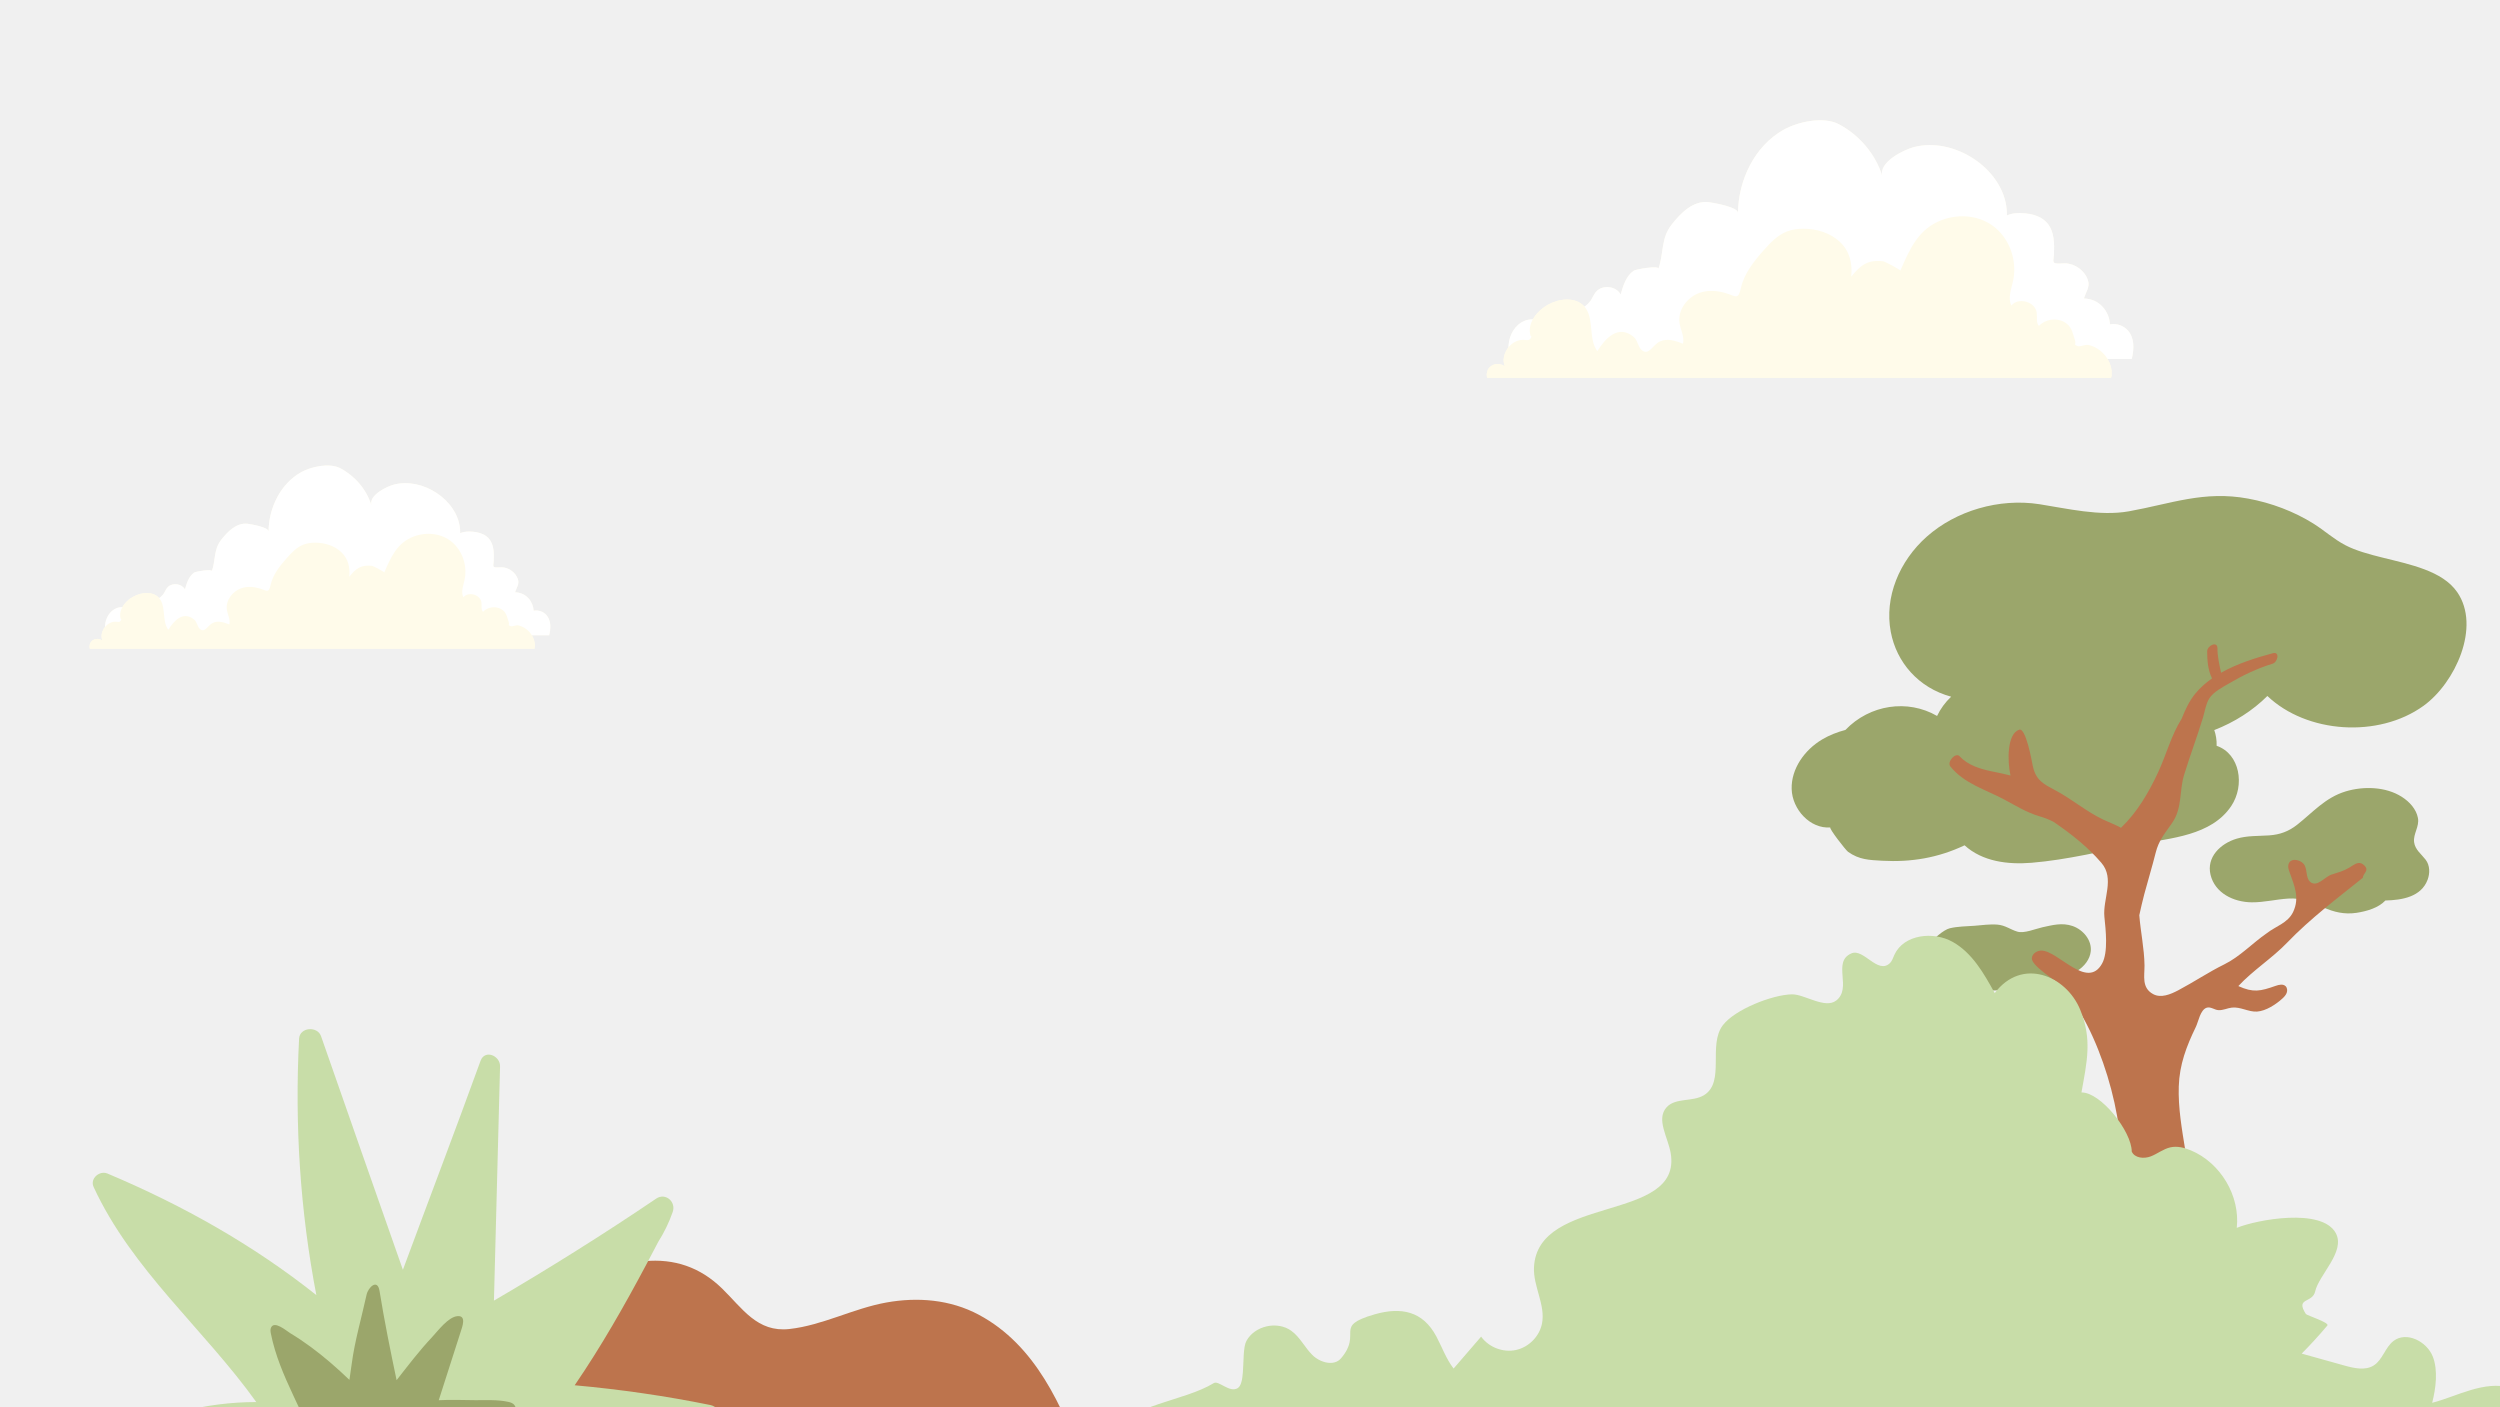
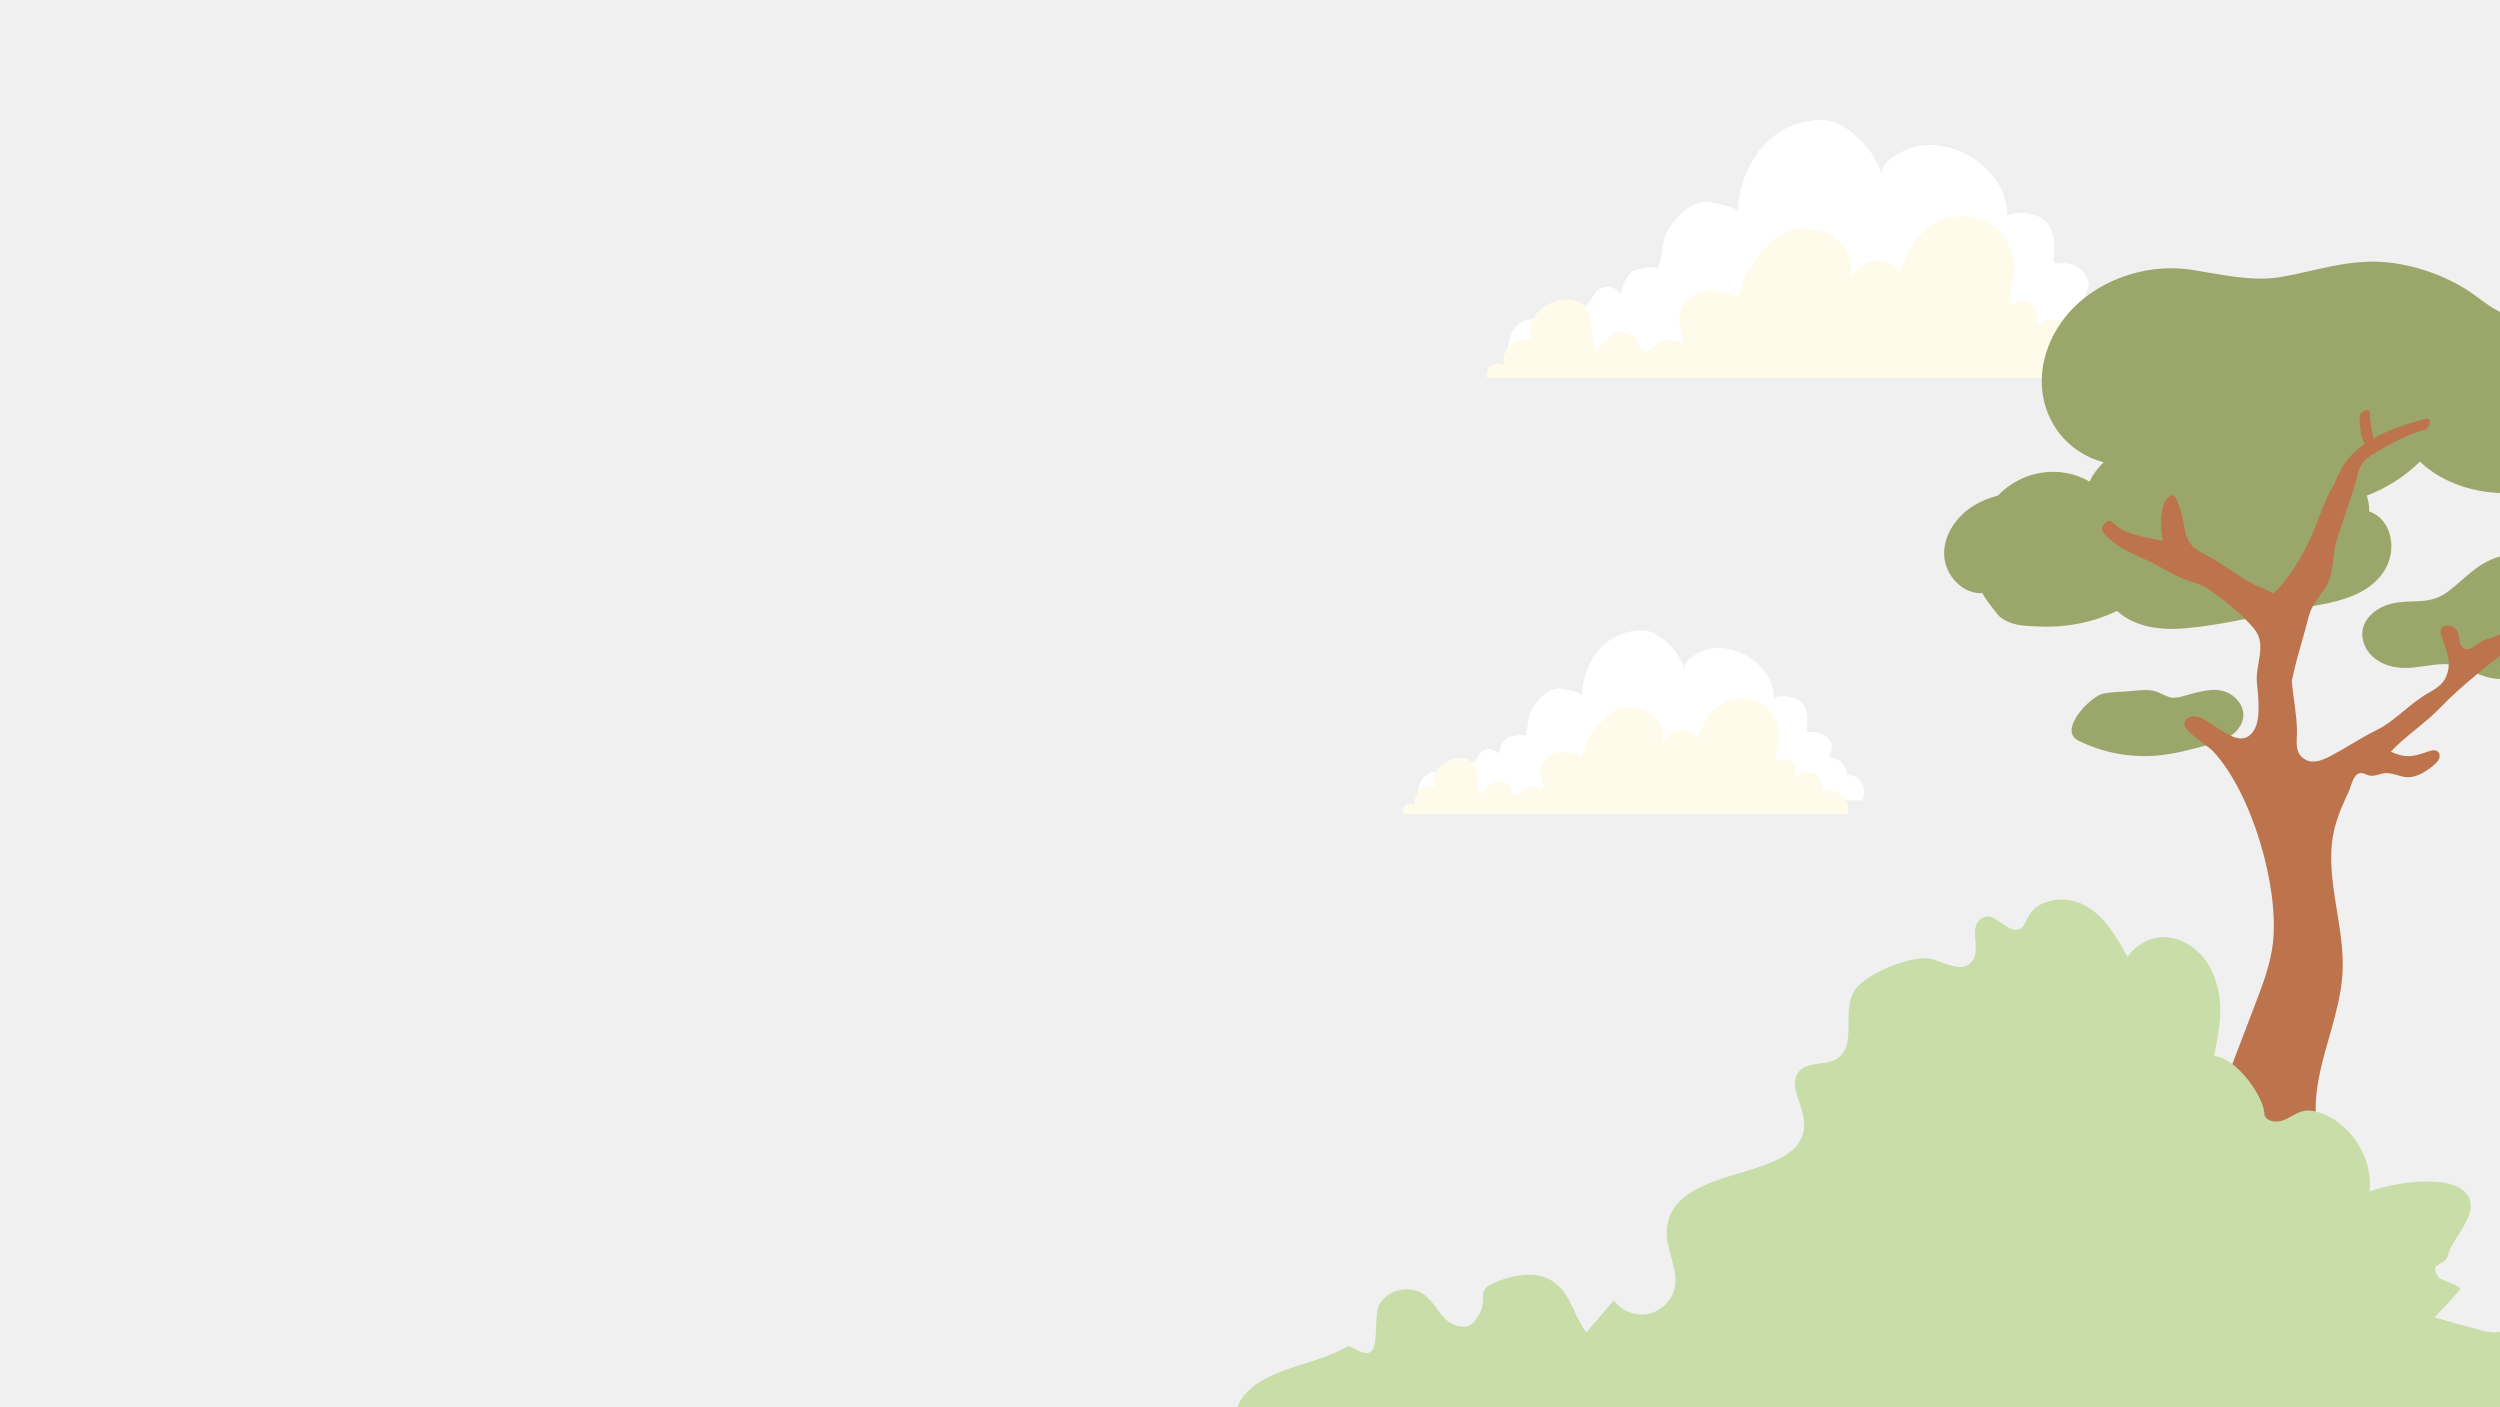
<svg xmlns="http://www.w3.org/2000/svg" width="1920" zoomAndPan="magnify" viewBox="0 0 1440 810" height="1080" preserveAspectRatio="xMidYMid meet" version="1.0">
  <defs>
-     <clipPath id="730b4115d3">
+     <clipPath id="88c68fc555">
      <path d="M 856 69 L 1229 69 L 1229 217.586 L 856 217.586 Z M 856 69 " clip-rule="nonzero" />
    </clipPath>
-     <clipPath id="7049bc2496">
+     <clipPath id="79b39a5969">
      <path d="M 856 124 L 1217 124 L 1217 217.586 L 856 217.586 Z M 856 124 " clip-rule="nonzero" />
    </clipPath>
-     <clipPath id="b697dc2b17">
-       <path d="M 51 268 L 317 268 L 317 373.645 L 51 373.645 Z M 51 268 " clip-rule="nonzero" />
+     <clipPath id="15c84d9fb7">
+       <path d="M 808 363 L 1074 363 L 1074 468.684 L 808 468.684 Z M 808 363 " clip-rule="nonzero" />
    </clipPath>
-     <clipPath id="047e4f1aa0">
-       <path d="M 51 307 L 309 307 L 309 373.645 L 51 373.645 Z M 51 307 " clip-rule="nonzero" />
+     <clipPath id="da9dafb52f">
+       <path d="M 808 402 L 1065 402 L 1065 468.684 L 808 468.684 Z M 808 402 " clip-rule="nonzero" />
    </clipPath>
-     <clipPath id="eacd375e77">
-       <path d="M 1031.285 285 L 1421 285 L 1421 571 L 1031.285 571 Z M 1031.285 285 " clip-rule="nonzero" />
+     <clipPath id="01702c6244">
+       <path d="M 1119.121 150 L 1440 150 L 1440 436 L 1119.121 436 Z M 1119.121 150 " clip-rule="nonzero" />
+     </clipPath>
+     <clipPath id="9aeba9ace1">
+       <path d="M 1210 236 L 1440 236 L 1440 682.906 L 1210 682.906 Z M 1210 236 " clip-rule="nonzero" />
    </clipPath>
  </defs>
-   <g clip-path="url(#730b4115d3)">
+   <g clip-path="url(#88c68fc555)">
    <path fill="#fffbea" d="M 1225.648 190.328 C 1223.25 187.645 1219.465 186.25 1215.891 186.75 C 1215.715 186.777 1215.531 186.805 1215.352 186.844 C 1215.133 183.121 1213.664 179.5 1211.078 176.695 C 1208.168 173.543 1204.367 172.059 1200.379 171.906 C 1201.266 168.422 1204.008 165.449 1202.648 161.375 C 1200.801 155.828 1195.207 151.75 1189.355 151.684 C 1187.508 151.66 1185.645 151.996 1183.836 151.633 C 1182.031 151.266 1182.98 148.789 1183.062 146.949 C 1183.348 140.484 1183.41 133.309 1179.141 128.43 C 1176.578 125.496 1172.781 123.879 1168.941 123.234 C 1165.609 122.672 1161.758 122.414 1158.418 123.254 C 1157.562 123.457 1156.742 123.742 1155.977 124.113 C 1155.996 122.965 1155.957 121.836 1155.855 120.715 C 1153.77 96.918 1125.301 78.629 1102.293 84.762 C 1096.875 86.203 1081.773 93.301 1084.246 101.617 C 1080.453 88.867 1070.918 77.77 1059.215 71.57 C 1050.289 66.844 1035.477 70.137 1027.172 74.844 C 1010.633 84.223 1001.301 103.637 1001.078 122.617 C 1001.078 119.215 986.758 116.766 984.301 116.461 C 975.324 115.328 968.047 122.699 962.727 129.555 C 956.594 137.469 958.395 146.027 955.246 154.785 C 955.617 152.801 942.316 155.051 941.012 155.938 C 936.617 158.934 934.848 164.766 933.504 169.629 C 931.023 164.957 923.805 163.961 919.949 167.426 C 919.656 167.68 919.383 167.965 919.137 168.277 C 917.965 169.75 917.301 171.559 916.242 173.121 C 915.277 174.539 914.039 175.676 912.652 176.637 C 912.613 176.594 912.582 176.547 912.543 176.504 C 907.531 170.879 898.246 171.867 891.648 175.516 C 888.125 177.465 884.844 180.496 882.914 183.988 C 881.324 183.922 879.727 184.156 878.262 184.75 C 872.645 187.023 869.34 192.902 868.938 198.789 C 868.91 199.203 868.902 199.617 868.902 200.027 C 866.375 203.117 865.242 207.379 866.797 211.094 C 865.703 210.16 864.277 209.684 862.84 209.656 C 861.012 209.613 859.16 210.297 857.922 211.652 C 856.496 213.23 856.059 215.547 856.578 217.602 L 1215.992 217.602 C 1216.375 216.43 1216.418 215.152 1216.312 213.91 C 1216.102 211.363 1215.242 208.914 1213.914 206.734 L 1227.887 206.734 C 1229.316 200.977 1229.492 194.633 1225.648 190.328 Z M 1225.648 190.328 " fill-opacity="1" fill-rule="nonzero" />
  </g>
  <path fill="#ffffff" d="M 1227.887 206.734 L 870.746 206.734 C 869.605 204.953 868.992 202.793 868.91 200.664 C 868.887 200.043 868.895 199.414 868.938 198.789 C 869.34 192.902 872.645 187.023 878.262 184.75 C 880.98 183.645 884.164 183.746 886.895 184.812 C 889.93 185.984 892.406 188.344 893.086 191.531 C 893.762 186.461 898.719 183.168 903.414 181.129 C 908.113 179.09 913.367 177.352 916.242 173.121 C 917.301 171.559 917.965 169.75 919.137 168.277 C 919.383 167.965 919.656 167.68 919.949 167.426 C 923.805 163.961 931.023 164.957 933.504 169.629 C 934.848 164.766 936.617 158.934 941.012 155.938 C 942.316 155.051 955.617 152.801 955.246 154.785 C 958.395 146.027 956.594 137.469 962.727 129.555 C 968.047 122.699 975.324 115.328 984.301 116.461 C 986.758 116.766 1001.078 119.215 1001.078 122.617 C 1001.301 103.637 1010.633 84.223 1027.172 74.844 C 1035.477 70.137 1050.289 66.844 1059.215 71.57 C 1070.918 77.77 1080.453 88.867 1084.246 101.617 C 1081.773 93.301 1096.875 86.203 1102.293 84.762 C 1125.301 78.629 1153.77 96.918 1155.855 120.715 C 1155.957 121.836 1155.996 122.965 1155.977 124.113 C 1156.742 123.742 1157.562 123.457 1158.414 123.254 C 1161.758 122.414 1165.609 122.672 1168.941 123.23 C 1172.781 123.879 1176.578 125.496 1179.141 128.43 C 1183.41 133.309 1183.348 140.484 1183.062 146.949 C 1182.98 148.789 1182.031 151.266 1183.836 151.637 C 1185.645 151.996 1187.508 151.664 1189.355 151.684 C 1195.207 151.75 1200.801 155.828 1202.648 161.375 C 1204.008 165.449 1201.266 168.422 1200.379 171.906 C 1204.367 172.059 1208.168 173.543 1211.078 176.695 C 1213.664 179.5 1215.133 183.121 1215.352 186.844 C 1215.531 186.805 1215.715 186.777 1215.891 186.75 C 1219.465 186.25 1223.25 187.645 1225.648 190.332 C 1229.492 194.633 1229.316 200.977 1227.887 206.734 Z M 1227.887 206.734 " fill-opacity="1" fill-rule="nonzero" />
-   <g clip-path="url(#7049bc2496)">
+   <g clip-path="url(#79b39a5969)">
    <path fill="#fffbea" d="M 1215.992 217.602 L 856.578 217.602 C 856.059 215.551 856.496 213.23 857.922 211.652 C 859.16 210.297 861.012 209.613 862.84 209.656 C 864.277 209.684 865.703 210.16 866.797 211.094 C 863.84 204.02 870.602 194.969 878.23 195.789 C 879.094 195.879 880.043 196.055 880.801 195.68 C 880.867 195.645 880.93 195.609 880.992 195.57 C 881.777 195.059 882.555 193.496 881.613 193.496 C 879.422 186.395 885.137 179.117 891.648 175.516 C 898.246 171.867 907.531 170.879 912.543 176.504 C 913.043 177.07 913.48 177.664 913.855 178.293 C 918.004 185.211 915.07 195.582 920.066 202.262 C 924.547 195.051 931.953 186.758 940.852 193.926 C 943.352 195.938 943.379 199.566 945.449 201.477 C 949.656 205.352 951.801 198.688 956.125 196.676 C 960.449 194.664 965.164 196.34 969.387 197.977 C 970.367 194.016 967.992 190.059 967.398 186.016 C 966.312 178.586 971.809 171.199 978.902 168.695 C 983.879 166.938 989.121 167.371 994.102 168.867 C 999.812 170.578 1001.191 172.984 1002.77 165.887 C 1004.625 157.523 1010.234 150.551 1015.91 144.125 C 1019.73 139.809 1023.848 135.457 1029.227 133.348 C 1032.223 132.176 1035.477 131.766 1038.699 131.754 C 1046.406 131.734 1054.328 134.129 1059.898 139.445 C 1065.52 144.828 1067.07 151.875 1066.312 159.336 C 1071.742 152.633 1075.777 149.508 1084.695 150.504 C 1085.855 150.633 1094.777 155.496 1094.605 155.871 C 1100.016 143.484 1104.922 131.82 1118.508 126.734 C 1128.863 122.859 1141.062 124.102 1149.602 131.438 C 1149.656 131.488 1149.711 131.527 1149.758 131.582 C 1150.668 132.375 1151.527 133.219 1152.32 134.121 C 1158.871 141.488 1161.625 152.113 1159.527 161.785 C 1158.496 166.527 1156.434 171.621 1158.539 176 C 1162.582 170.98 1172.391 173.785 1173.168 180.176 C 1173.484 182.766 1172.672 185.789 1174.418 187.734 C 1177.992 183.934 1184.18 182.91 1188.793 185.359 C 1193.336 187.781 1193.664 191.43 1195.117 195.727 C 1195.949 198.195 1194.57 198.32 1195.82 198.953 C 1196.074 199.074 1196.43 199.227 1196.93 199.418 C 1197.965 199.805 1201.23 198.348 1202.863 198.688 C 1209.969 200.188 1215.715 206.688 1216.312 213.91 C 1216.418 215.152 1216.375 216.43 1215.992 217.602 Z M 1215.992 217.602 " fill-opacity="1" fill-rule="nonzero" />
  </g>
-   <g clip-path="url(#b697dc2b17)">
-     <path fill="#fffbea" d="M 314.715 354.254 C 313.008 352.344 310.312 351.352 307.766 351.707 C 307.641 351.727 307.508 351.746 307.379 351.773 C 307.227 349.125 306.18 346.551 304.332 344.555 C 302.258 342.312 299.555 341.254 296.711 341.148 C 297.344 338.668 299.293 336.551 298.324 333.656 C 297.012 329.711 293.023 326.809 288.852 326.758 C 287.539 326.746 286.211 326.984 284.918 326.727 C 283.633 326.465 284.312 324.703 284.371 323.391 C 284.574 318.793 284.617 313.688 281.574 310.215 C 279.75 308.129 277.043 306.98 274.309 306.52 C 271.934 306.121 269.188 305.938 266.805 306.535 C 266.199 306.68 265.613 306.883 265.066 307.145 C 265.082 306.328 265.055 305.523 264.98 304.727 C 263.496 287.797 243.207 274.785 226.809 279.148 C 222.949 280.172 212.188 285.227 213.949 291.141 C 211.246 282.07 204.453 274.176 196.113 269.766 C 189.75 266.402 179.195 268.746 173.277 272.094 C 161.492 278.766 154.84 292.578 154.68 306.082 C 154.68 303.66 144.477 301.918 142.727 301.699 C 136.328 300.895 131.145 306.141 127.352 311.016 C 122.98 316.645 124.266 322.738 122.023 328.969 C 122.285 327.555 112.809 329.156 111.875 329.789 C 108.746 331.918 107.484 336.066 106.527 339.527 C 104.758 336.203 99.613 335.496 96.867 337.961 C 96.66 338.141 96.465 338.344 96.289 338.566 C 95.453 339.613 94.98 340.898 94.227 342.012 C 93.539 343.02 92.656 343.828 91.668 344.516 C 91.641 344.484 91.617 344.449 91.59 344.418 C 88.016 340.418 81.402 341.121 76.699 343.715 C 74.188 345.102 71.852 347.258 70.477 349.742 C 69.344 349.695 68.203 349.863 67.16 350.285 C 63.156 351.902 60.801 356.086 60.516 360.273 C 60.496 360.566 60.488 360.859 60.492 361.156 C 58.688 363.352 57.883 366.383 58.988 369.027 C 58.211 368.363 57.191 368.023 56.172 368.004 C 54.867 367.977 53.547 368.461 52.664 369.426 C 51.648 370.547 51.336 372.195 51.707 373.656 L 307.836 373.656 C 308.109 372.824 308.141 371.914 308.066 371.031 C 307.914 369.219 307.301 367.477 306.355 365.926 L 316.312 365.926 C 317.332 361.832 317.457 357.316 314.715 354.254 Z M 314.715 354.254 " fill-opacity="1" fill-rule="nonzero" />
+   <g clip-path="url(#15c84d9fb7)">
+     <path fill="#fffbea" d="M 1071.277 449.293 C 1069.57 447.379 1066.871 446.391 1064.328 446.742 C 1064.199 446.762 1064.07 446.781 1063.941 446.812 C 1063.785 444.16 1062.738 441.586 1060.895 439.59 C 1058.82 437.348 1056.113 436.289 1053.27 436.184 C 1053.902 433.703 1055.855 431.59 1054.887 428.691 C 1053.574 424.746 1049.586 421.844 1045.414 421.797 C 1044.102 421.781 1042.77 422.02 1041.48 421.762 C 1040.195 421.5 1040.871 419.738 1040.93 418.43 C 1041.137 413.828 1041.18 408.723 1038.137 405.254 C 1036.312 403.168 1033.605 402.016 1030.867 401.555 C 1028.492 401.156 1025.746 400.973 1023.367 401.57 C 1022.758 401.715 1022.176 401.918 1021.629 402.18 C 1021.645 401.367 1021.613 400.559 1021.543 399.766 C 1020.059 382.832 999.766 369.824 983.371 374.188 C 979.512 375.211 968.75 380.262 970.512 386.176 C 967.809 377.105 961.012 369.211 952.676 364.801 C 946.312 361.438 935.758 363.781 929.84 367.129 C 918.055 373.801 911.402 387.613 911.242 401.117 C 911.242 398.695 901.039 396.953 899.285 396.734 C 892.891 395.93 887.707 401.176 883.914 406.055 C 879.543 411.684 880.828 417.773 878.582 424.004 C 878.848 422.59 869.367 424.191 868.438 424.824 C 865.309 426.953 864.047 431.102 863.09 434.562 C 861.32 431.238 856.176 430.531 853.43 432.996 C 853.223 433.176 853.027 433.379 852.852 433.602 C 852.012 434.652 851.543 435.938 850.785 437.047 C 850.098 438.059 849.219 438.863 848.227 439.551 C 848.203 439.52 848.18 439.488 848.152 439.457 C 844.578 435.453 837.965 436.156 833.262 438.754 C 830.75 440.141 828.414 442.293 827.039 444.781 C 825.902 444.73 824.766 444.898 823.723 445.32 C 819.719 446.938 817.363 451.121 817.074 455.309 C 817.055 455.602 817.051 455.898 817.051 456.191 C 815.25 458.391 814.445 461.422 815.551 464.062 C 814.773 463.398 813.754 463.059 812.73 463.039 C 811.43 463.012 810.109 463.496 809.227 464.461 C 808.211 465.582 807.898 467.234 808.27 468.695 L 1064.398 468.695 C 1064.672 467.859 1064.699 466.953 1064.629 466.066 C 1064.477 464.258 1063.863 462.512 1062.918 460.961 L 1072.875 460.961 C 1073.891 456.867 1074.02 452.352 1071.277 449.293 Z M 1071.277 449.293 " fill-opacity="1" fill-rule="nonzero" />
  </g>
-   <path fill="#ffffff" d="M 316.312 365.926 L 61.805 365.926 C 60.992 364.66 60.555 363.121 60.496 361.605 C 60.48 361.164 60.484 360.719 60.516 360.273 C 60.801 356.086 63.156 351.902 67.16 350.285 C 69.098 349.5 71.363 349.57 73.312 350.328 C 75.473 351.164 77.242 352.844 77.723 355.109 C 78.203 351.504 81.738 349.16 85.082 347.707 C 88.434 346.258 92.176 345.02 94.227 342.012 C 94.98 340.898 95.453 339.613 96.289 338.566 C 96.465 338.344 96.66 338.141 96.867 337.961 C 99.613 335.496 104.758 336.203 106.527 339.527 C 107.484 336.066 108.746 331.918 111.875 329.789 C 112.805 329.156 122.285 327.555 122.023 328.969 C 124.266 322.738 122.98 316.645 127.352 311.016 C 131.145 306.141 136.328 300.895 142.727 301.699 C 144.477 301.918 154.68 303.66 154.68 306.082 C 154.84 292.578 161.492 278.766 173.277 272.094 C 179.195 268.746 189.75 266.402 196.113 269.766 C 204.453 274.176 211.246 282.07 213.949 291.141 C 212.188 285.227 222.949 280.172 226.809 279.148 C 243.207 274.785 263.496 287.797 264.98 304.727 C 265.055 305.523 265.082 306.328 265.066 307.145 C 265.613 306.883 266.199 306.68 266.805 306.535 C 269.188 305.938 271.934 306.121 274.309 306.52 C 277.043 306.98 279.75 308.129 281.574 310.215 C 284.617 313.688 284.574 318.793 284.371 323.391 C 284.312 324.703 283.633 326.465 284.918 326.727 C 286.211 326.984 287.539 326.746 288.852 326.758 C 293.023 326.809 297.012 329.711 298.324 333.656 C 299.293 336.551 297.344 338.668 296.711 341.148 C 299.555 341.254 302.258 342.312 304.332 344.555 C 306.18 346.551 307.227 349.125 307.379 351.773 C 307.508 351.746 307.637 351.727 307.766 351.707 C 310.312 351.352 313.008 352.344 314.715 354.254 C 317.457 357.316 317.332 361.832 316.312 365.926 Z M 316.312 365.926 " fill-opacity="1" fill-rule="nonzero" />
-   <g clip-path="url(#047e4f1aa0)">
-     <path fill="#fffbea" d="M 307.836 373.656 L 51.707 373.656 C 51.336 372.195 51.648 370.547 52.664 369.426 C 53.547 368.461 54.867 367.977 56.172 368.004 C 57.191 368.023 58.211 368.363 58.988 369.027 C 56.883 363.996 61.699 357.555 67.137 358.137 C 67.75 358.203 68.43 358.328 68.969 358.062 C 69.016 358.035 69.062 358.012 69.105 357.984 C 69.664 357.617 70.219 356.508 69.547 356.508 C 67.984 351.457 72.059 346.277 76.699 343.715 C 81.402 341.121 88.016 340.418 91.59 344.418 C 91.945 344.824 92.258 345.246 92.523 345.691 C 95.48 350.613 93.391 357.992 96.949 362.742 C 100.145 357.613 105.422 351.715 111.762 356.812 C 113.547 358.246 113.566 360.828 115.039 362.184 C 118.039 364.941 119.566 360.199 122.648 358.77 C 125.73 357.336 129.09 358.531 132.098 359.695 C 132.797 356.875 131.105 354.062 130.68 351.184 C 129.906 345.898 133.824 340.645 138.879 338.863 C 142.426 337.613 146.16 337.922 149.711 338.984 C 153.777 340.203 154.762 341.914 155.887 336.863 C 157.211 330.914 161.207 325.953 165.254 321.383 C 167.973 318.312 170.91 315.215 174.742 313.715 C 176.879 312.883 179.195 312.59 181.492 312.582 C 186.984 312.566 192.629 314.27 196.598 318.055 C 200.605 321.883 201.711 326.898 201.168 332.207 C 205.039 327.434 207.918 325.211 214.27 325.922 C 215.098 326.012 221.453 329.473 221.332 329.738 C 225.188 320.926 228.684 312.629 238.367 309.008 C 245.746 306.254 254.441 307.137 260.523 312.359 C 260.562 312.391 260.602 312.422 260.637 312.461 C 261.285 313.023 261.898 313.625 262.461 314.266 C 267.129 319.504 269.094 327.066 267.598 333.949 C 266.863 337.32 265.395 340.945 266.891 344.062 C 269.773 340.488 276.766 342.484 277.32 347.031 C 277.543 348.875 276.965 351.023 278.211 352.406 C 280.758 349.703 285.168 348.977 288.453 350.719 C 291.691 352.441 291.922 355.039 292.961 358.094 C 293.555 359.852 292.57 359.938 293.461 360.391 C 293.641 360.477 293.895 360.586 294.25 360.719 C 294.992 360.996 297.316 359.957 298.48 360.199 C 303.543 361.27 307.637 365.895 308.066 371.031 C 308.141 371.914 308.109 372.824 307.836 373.656 Z M 307.836 373.656 " fill-opacity="1" fill-rule="nonzero" />
+   <path fill="#ffffff" d="M 1072.875 460.961 L 818.367 460.961 C 817.555 459.695 817.113 458.156 817.055 456.645 C 817.043 456.203 817.047 455.754 817.074 455.309 C 817.363 451.121 819.719 446.938 823.723 445.32 C 825.66 444.535 827.926 444.609 829.875 445.367 C 832.035 446.199 833.801 447.879 834.285 450.145 C 834.766 446.539 838.301 444.195 841.645 442.746 C 844.992 441.293 848.738 440.055 850.785 437.047 C 851.543 435.938 852.012 434.652 852.852 433.602 C 853.027 433.379 853.223 433.176 853.43 432.996 C 856.176 430.531 861.32 431.238 863.09 434.562 C 864.047 431.102 865.309 426.953 868.438 424.824 C 869.367 424.191 878.848 422.59 878.582 424.004 C 880.828 417.773 879.543 411.684 883.914 406.055 C 887.707 401.176 892.891 395.93 899.285 396.734 C 901.039 396.953 911.242 398.695 911.242 401.117 C 911.402 387.613 918.055 373.801 929.84 367.129 C 935.758 363.781 946.312 361.438 952.676 364.801 C 961.012 369.211 967.809 377.105 970.512 386.176 C 968.75 380.262 979.512 375.211 983.371 374.188 C 999.766 369.824 1020.059 382.832 1021.543 399.766 C 1021.613 400.559 1021.645 401.367 1021.629 402.18 C 1022.176 401.918 1022.758 401.715 1023.367 401.57 C 1025.746 400.973 1028.492 401.156 1030.867 401.555 C 1033.605 402.016 1036.312 403.168 1038.137 405.254 C 1041.18 408.723 1041.137 413.828 1040.93 418.43 C 1040.871 419.738 1040.195 421.5 1041.48 421.762 C 1042.77 422.02 1044.102 421.781 1045.414 421.797 C 1049.586 421.844 1053.574 424.746 1054.887 428.691 C 1055.855 431.59 1053.902 433.703 1053.27 436.184 C 1056.113 436.289 1058.82 437.348 1060.895 439.59 C 1062.738 441.586 1063.785 444.16 1063.941 446.812 C 1064.07 446.781 1064.199 446.762 1064.328 446.742 C 1066.871 446.391 1069.57 447.379 1071.277 449.293 C 1074.02 452.352 1073.891 456.867 1072.875 460.961 Z M 1072.875 460.961 " fill-opacity="1" fill-rule="nonzero" />
+   <g clip-path="url(#da9dafb52f)">
+     <path fill="#fffbea" d="M 1064.398 468.695 L 808.27 468.695 C 807.898 467.234 808.211 465.582 809.227 464.461 C 810.109 463.496 811.43 463.012 812.73 463.039 C 813.754 463.059 814.773 463.398 815.551 464.062 C 813.441 459.031 818.262 452.594 823.699 453.176 C 824.312 453.238 824.988 453.363 825.531 453.098 C 825.578 453.074 825.621 453.047 825.668 453.02 C 826.227 452.656 826.781 451.543 826.109 451.543 C 824.547 446.492 828.621 441.316 833.262 438.754 C 837.965 436.156 844.578 435.453 848.152 439.457 C 848.508 439.859 848.82 440.281 849.086 440.727 C 852.043 445.648 849.953 453.027 853.512 457.781 C 856.707 452.652 861.98 446.75 868.324 451.852 C 870.105 453.281 870.125 455.863 871.602 457.223 C 874.602 459.977 876.129 455.238 879.211 453.805 C 882.293 452.375 885.648 453.566 888.66 454.73 C 889.359 451.914 887.664 449.098 887.242 446.219 C 886.469 440.938 890.387 435.68 895.441 433.898 C 898.988 432.648 902.723 432.957 906.27 434.02 C 910.34 435.238 911.324 436.953 912.449 431.898 C 913.773 425.949 917.77 420.992 921.816 416.422 C 924.535 413.348 927.473 410.254 931.301 408.754 C 933.438 407.918 935.758 407.625 938.055 407.617 C 943.547 407.602 949.191 409.305 953.16 413.09 C 957.164 416.918 958.27 421.934 957.73 427.242 C 961.602 422.473 964.477 420.25 970.832 420.957 C 971.656 421.051 978.016 424.508 977.895 424.777 C 981.75 415.965 985.246 407.664 994.926 404.047 C 1002.309 401.289 1011 402.172 1017.086 407.395 C 1017.125 407.43 1017.164 407.457 1017.199 407.496 C 1017.848 408.059 1018.461 408.66 1019.023 409.301 C 1023.691 414.543 1025.652 422.102 1024.16 428.984 C 1023.426 432.355 1021.953 435.98 1023.453 439.098 C 1026.336 435.523 1033.324 437.52 1033.883 442.066 C 1034.105 443.91 1033.527 446.059 1034.773 447.445 C 1037.316 444.742 1041.727 444.012 1045.016 445.754 C 1048.25 447.477 1048.484 450.074 1049.523 453.129 C 1050.117 454.887 1049.133 454.977 1050.023 455.426 C 1050.203 455.512 1050.457 455.621 1050.812 455.758 C 1051.551 456.031 1053.879 454.996 1055.043 455.238 C 1060.105 456.305 1064.199 460.93 1064.629 466.066 C 1064.699 466.953 1064.672 467.859 1064.398 468.695 Z M 1064.398 468.695 " fill-opacity="1" fill-rule="nonzero" />
  </g>
-   <g clip-path="url(#eacd375e77)">
-     <path fill="#9ba66b" d="M 1397.145 495.156 C 1399.691 498.469 1399.688 503.004 1398.301 506.734 C 1394.617 516.57 1383.711 518.461 1373.984 518.688 C 1369.938 522.984 1363.188 524.898 1357.371 525.789 C 1350.457 526.84 1344.348 525.395 1338.109 522.598 C 1331.332 519.547 1325.684 517.098 1318 517.578 C 1310.973 518.016 1304.078 519.809 1297.008 519.738 C 1286.438 519.633 1275.805 514.379 1273.27 503.883 C 1270.832 493.801 1278.863 485.895 1288.379 483.062 C 1294.434 481.262 1300.75 481.609 1306.996 481.184 C 1313.309 480.754 1318.328 478.863 1323.191 475.023 C 1332.32 467.828 1339.371 459.414 1351.086 455.855 C 1361.352 452.734 1374.195 453.094 1383.387 458.941 C 1387.832 461.766 1391.758 466.008 1392.73 471.16 C 1393.676 476.164 1389.918 480.285 1390.523 485.082 C 1391.066 489.383 1394.656 491.922 1397.145 495.156 Z M 1193.727 533.359 C 1187.773 531.34 1182.328 532.828 1176.449 534.105 C 1172.477 534.973 1165.938 537.809 1161.988 536.621 C 1157.918 535.395 1155.055 532.969 1150.559 532.586 C 1146.199 532.215 1141.691 532.914 1137.348 533.238 C 1132.652 533.594 1127.68 533.574 1123.082 534.68 C 1116.246 536.32 1097.344 555.582 1109.242 561.547 C 1123.391 568.625 1139.52 571.641 1155.25 570.152 C 1164.766 569.25 1174.051 566.75 1183.285 564.262 C 1187.871 563.023 1192.535 561.754 1196.539 559.199 C 1200.543 556.648 1203.859 552.566 1204.293 547.84 C 1204.879 541.422 1199.828 535.434 1193.727 533.359 Z M 1276.777 429.582 C 1276.891 426.371 1276.395 423.348 1275.418 420.523 C 1287.016 416.035 1297.57 409.301 1306.008 400.887 C 1328.664 422.445 1369.926 425.312 1395.934 406.566 C 1414.156 393.441 1429.109 360.965 1415.348 341.07 C 1411.055 334.863 1404.242 330.879 1396.395 327.918 C 1381.543 322.312 1362.992 320.375 1350.824 313.977 C 1344.23 310.508 1338.785 305.516 1332.535 301.594 C 1321.355 294.59 1308.285 289.66 1294.961 287.199 C 1269.348 282.469 1250.543 290.16 1226.207 294.52 C 1209.535 297.504 1190.348 292.852 1174.703 290.422 C 1151.441 286.812 1126.586 294.219 1109.828 309.105 C 1094.004 323.164 1085.328 343.941 1089.078 363.934 C 1092.359 381.422 1104.977 396.199 1123.859 401.293 C 1120.504 404.477 1117.734 408.219 1115.754 412.387 C 1098.805 402.57 1076.965 405.828 1062.973 420.434 C 1058.27 421.676 1053.734 423.438 1049.539 425.934 C 1039.461 431.918 1031.668 442.777 1031.996 454.492 C 1032.324 466.207 1042.637 477.527 1054.32 476.605 C 1053.051 476.707 1063.094 489.645 1064.449 490.621 C 1070.797 495.207 1076.734 495.379 1084.137 495.785 C 1100.848 496.703 1116.289 494.145 1131.594 486.898 C 1141.863 496.273 1156.488 498.078 1170.211 496.957 C 1190.902 495.254 1211.508 490.035 1231.875 486.219 C 1250.223 482.777 1273.723 481.383 1285.172 464.312 C 1293.207 452.328 1290.207 434.188 1276.777 429.582 Z M 1276.777 429.582 " fill-opacity="1" fill-rule="nonzero" />
+   <g clip-path="url(#01702c6244)">
+     <path fill="#9ba66b" d="M 1484.98 360.156 C 1487.527 363.469 1487.527 368.004 1486.137 371.734 C 1482.453 381.57 1471.547 383.461 1461.82 383.688 C 1457.773 387.984 1451.023 389.898 1445.207 390.789 C 1438.293 391.84 1432.184 390.395 1425.949 387.598 C 1419.172 384.547 1413.52 382.098 1405.836 382.578 C 1398.809 383.016 1391.914 384.809 1384.844 384.738 C 1374.273 384.633 1363.641 379.379 1361.105 368.883 C 1358.668 358.801 1366.699 350.895 1376.215 348.062 C 1382.27 346.262 1388.586 346.609 1394.836 346.184 C 1401.145 345.754 1406.164 343.863 1411.027 340.023 C 1420.156 332.828 1427.211 324.414 1438.922 320.855 C 1449.188 317.734 1462.031 318.094 1471.227 323.941 C 1475.668 326.766 1479.594 331.008 1480.566 336.16 C 1481.512 341.164 1477.754 345.285 1478.359 350.082 C 1478.902 354.383 1482.492 356.922 1484.98 360.156 Z M 1281.562 398.359 C 1275.609 396.34 1270.164 397.828 1264.285 399.105 C 1260.312 399.973 1253.777 402.809 1249.828 401.621 C 1245.754 400.395 1242.891 397.969 1238.395 397.586 C 1234.035 397.215 1229.527 397.914 1225.184 398.238 C 1220.488 398.594 1215.516 398.574 1210.918 399.68 C 1204.086 401.32 1185.18 420.582 1197.078 426.547 C 1211.227 433.625 1227.355 436.641 1243.086 435.152 C 1252.602 434.25 1261.887 431.75 1271.121 429.262 C 1275.707 428.023 1280.371 426.754 1284.379 424.199 C 1288.383 421.648 1291.695 417.566 1292.129 412.84 C 1292.715 406.422 1287.664 400.434 1281.562 398.359 Z M 1364.613 294.582 C 1364.73 291.371 1364.23 288.348 1363.254 285.523 C 1374.852 281.035 1385.406 274.301 1393.844 265.887 C 1416.5 287.445 1457.766 290.312 1483.77 271.566 C 1501.996 258.441 1516.945 225.965 1503.188 206.07 C 1498.891 199.863 1492.078 195.879 1484.23 192.918 C 1469.379 187.312 1450.828 185.375 1438.66 178.977 C 1432.07 175.508 1426.621 170.516 1420.371 166.594 C 1409.191 159.59 1396.121 154.66 1382.797 152.199 C 1357.184 147.469 1338.379 155.16 1314.047 159.52 C 1297.375 162.504 1278.184 157.852 1262.539 155.422 C 1239.277 151.812 1214.426 159.219 1197.664 174.105 C 1181.84 188.164 1173.164 208.941 1176.914 228.934 C 1180.195 246.422 1192.812 261.199 1211.695 266.293 C 1208.34 269.477 1205.57 273.219 1203.59 277.387 C 1186.641 267.57 1164.801 270.828 1150.812 285.434 C 1146.105 286.676 1141.57 288.438 1137.375 290.934 C 1127.301 296.918 1119.504 307.777 1119.832 319.492 C 1120.16 331.207 1130.473 342.527 1142.156 341.605 C 1140.891 341.707 1150.93 354.645 1152.285 355.621 C 1158.633 360.207 1164.57 360.379 1171.973 360.785 C 1188.688 361.703 1204.125 359.145 1219.43 351.898 C 1229.699 361.273 1244.324 363.078 1258.047 361.957 C 1278.738 360.254 1299.348 355.035 1319.715 351.219 C 1338.059 347.777 1361.559 346.383 1373.008 329.312 C 1381.043 317.328 1378.043 299.188 1364.613 294.582 Z M 1364.613 294.582 " fill-opacity="1" fill-rule="nonzero" />
  </g>
-   <path fill="#bd744d" d="M 1355.129 498.523 C 1354.48 498.938 1353.832 499.379 1353.188 499.754 C 1349.559 501.879 1346.707 502.523 1342.875 503.785 C 1339.074 505.047 1334.609 511.312 1330.695 507.969 C 1327.859 505.543 1329.277 500.285 1326.824 497.512 C 1324.418 494.797 1318.367 493.879 1318.012 498.816 C 1317.938 499.891 1318.297 500.949 1318.648 501.969 C 1321.449 510.027 1324.785 516.957 1320.852 525.281 C 1317.809 531.715 1310.758 533.504 1305.57 537.609 C 1297.395 543.266 1290.121 551.09 1281.238 555.453 C 1272.141 559.918 1263.664 565.66 1254.648 570.418 C 1250.16 572.785 1244.691 575.035 1240.227 572.617 C 1233.438 568.938 1235.305 562.121 1235.234 556.023 C 1235.125 546.492 1232.977 536.691 1232.238 527.16 C 1233.125 523.105 1234.047 519.059 1235.109 515.039 C 1237.211 507.086 1239.711 499.055 1241.66 491.211 C 1243.453 484.004 1246.883 480.176 1251.141 474.031 C 1257.133 465.387 1255.176 455.66 1258.043 446.336 C 1261.441 435.266 1265.547 424.418 1268.918 413.332 C 1269.988 409.816 1270.551 405.449 1272.543 402.316 C 1275.039 398.398 1280.316 395.785 1284.191 393.5 C 1292.031 388.879 1300.285 384.961 1308.992 382.312 C 1312.043 381.383 1313.352 375.109 1309.16 376.242 C 1299.434 378.883 1288.656 382.219 1279.328 387.492 C 1278.363 382.832 1277.242 378.266 1277.254 373.402 C 1277.262 369.027 1271.32 371.855 1271.328 375.168 C 1271.336 380.395 1271.777 386.055 1274.137 390.758 C 1270.562 393.254 1267.305 396.117 1264.559 399.441 C 1261.07 403.66 1258.711 408.75 1256.652 413.949 C 1250.656 423.422 1247.762 434.797 1243.059 444.887 C 1237.66 456.48 1231.008 467.887 1221.707 476.797 C 1218.316 474.938 1214.531 473.57 1211.289 472.016 C 1201.699 467.41 1193.586 460.449 1184.305 455.449 C 1177.219 451.637 1172.605 449.676 1170.82 440.898 C 1170.391 438.785 1166.957 419.023 1163.062 420.297 C 1155.973 422.641 1156.199 438.465 1158.043 446.688 C 1154.625 445.785 1151.152 445.113 1147.434 444.344 C 1140.742 442.961 1133.516 440.812 1128.797 435.633 C 1126.445 433.055 1121.305 438.871 1123.367 441.434 C 1131.41 451.422 1143.508 454.688 1154.492 460.555 C 1160.984 464.023 1167.242 467.93 1174.344 470.055 C 1177.402 470.965 1180.055 471.934 1182.766 473.336 C 1183.16 473.605 1183.555 473.875 1183.945 474.145 C 1193.566 480.777 1202.77 488.09 1210.398 496.996 C 1218.25 506.156 1211.102 517.855 1212.133 528.133 C 1212.848 535.246 1214.445 548.434 1210.809 554.996 C 1202.242 570.438 1185.477 547.5 1175.801 547.527 C 1173.32 547.535 1170.746 549.211 1170.34 551.656 C 1169.602 556.078 1183.832 564.445 1186.828 567.648 C 1209.305 591.703 1224.898 645.691 1221.41 677.832 C 1220.082 690.043 1215.656 701.672 1211.266 713.145 C 1199.277 744.48 1187.293 775.809 1175.305 807.145 C 1188.312 809.602 1200.754 815.195 1213.34 817.188 C 1218.508 818.004 1256.461 808.594 1256.324 808.422 C 1244.738 793.645 1244.355 772.891 1248.086 754.488 C 1251.816 736.086 1259.098 718.41 1261.109 699.738 C 1263.805 674.734 1254.176 650.676 1254.973 625.777 C 1255.379 613.133 1259.387 602.684 1264.809 591.5 C 1266.32 588.379 1267.336 581.691 1271.039 580.445 C 1273.262 579.699 1275.582 581.703 1277.75 581.84 C 1280.551 582.016 1282.836 580.691 1285.559 580.379 C 1290.512 579.812 1295.242 583 1300.059 582.672 C 1305.203 582.316 1310.988 578.516 1314.66 575.148 C 1315.68 574.211 1316.664 573.168 1317.141 571.871 C 1317.617 570.574 1317.477 568.965 1316.477 568.012 C 1315.016 566.617 1312.645 567.199 1310.738 567.867 C 1301.867 570.977 1297.898 571.871 1289.281 567.98 C 1297.664 558.914 1308.648 552.039 1317.309 543.051 C 1330.902 528.941 1345.836 517.785 1361.016 505.59 C 1361.016 502.961 1365.121 501.562 1361.676 498.328 C 1359.359 496.148 1357.223 497.195 1355.129 498.523 Z M 1355.129 498.523 " fill-opacity="1" fill-rule="nonzero" />
-   <path fill="#c8dda8" d="M 1493.355 871.375 C 1496.121 863.852 1496.203 855.598 1490.965 848.938 C 1490.297 848.082 1443.316 833.375 1448.777 831.68 C 1471.359 823.965 1466.93 805.637 1446.266 799.434 C 1431.074 794.871 1414.945 804.438 1400.922 808.016 C 1403.008 799.957 1404.438 789.312 1401.258 781.305 C 1397.809 772.629 1386.105 766.695 1378.664 772.391 C 1373.824 776.094 1372.445 783.199 1367.301 786.473 C 1362.418 789.578 1356.031 788.121 1350.453 786.562 C 1342.227 784.27 1334.004 781.977 1325.777 779.68 C 1330.93 774.492 1335.867 769.09 1340.57 763.496 C 1341.969 761.832 1328.703 757.656 1328.195 756.871 C 1321.93 747.223 1332.008 750.773 1333.539 743.863 C 1335.676 734.234 1351.168 720.941 1345.414 710.273 C 1337.484 695.566 1300.078 702.465 1288.383 707.242 C 1290.391 688.852 1279.098 669.801 1261.922 662.605 C 1258.211 661.051 1254.098 660 1250.164 660.867 C 1246.086 661.762 1242.723 664.59 1238.828 666.086 C 1234.93 667.578 1229.508 667.086 1227.875 663.27 C 1227.875 651.734 1210.02 629.031 1198.918 629.262 C 1202.059 611.648 1205.234 598.555 1198.133 581.441 C 1190.008 561.875 1164.621 551.262 1148.957 572.027 C 1142.773 560.754 1136.047 548.91 1124.801 542.562 C 1113.559 536.215 1096.473 538.266 1091.172 549.973 C 1090.402 551.676 1089.859 553.574 1088.488 554.852 C 1081.504 561.344 1073.441 546.094 1066.402 549.148 C 1055.094 554.055 1067.023 569.156 1057.637 576.324 C 1051.129 581.297 1039.406 572.613 1032.141 572.738 C 1020.977 572.934 999.316 581.398 992.383 590.496 C 983.594 602.02 993.887 623.211 981.5 630.816 C 974.973 634.82 965.148 632.125 959.988 637.766 C 953.723 644.621 960.738 655.016 962.305 664.137 C 969.219 704.445 885.434 687.766 883.574 730.074 C 883.094 741.02 890.293 751.613 888.188 762.367 C 886.746 769.754 880.574 776.008 873.164 777.602 C 865.75 779.199 857.523 776.035 853.125 769.906 C 847.844 776.035 842.559 782.16 837.273 788.289 C 833.004 782.742 830.637 776.023 827.363 769.844 C 819.605 755.199 807.09 752.656 791.781 757.062 C 767.578 764.035 785.059 767.617 772.406 782.418 C 768.379 787.129 760.34 784.863 755.941 780.496 C 751.539 776.129 748.805 770.16 743.773 766.527 C 735.68 760.688 722.668 763.633 717.934 772.379 C 716.062 775.836 716.398 783.863 715.902 790.375 C 715.578 794.648 714.891 798.27 712.988 799.516 C 708.359 802.539 701.926 794.973 699.172 796.648 C 681.582 807.367 651.828 808.43 638.926 826.18 C 633.906 833.086 633.891 844.32 641.16 848.852 C 626.168 839.512 589.031 855.312 589.934 871.375 Z M 1493.355 871.375 " fill-opacity="1" fill-rule="nonzero" />
-   <path fill="#bd744d" d="M 625.047 848.855 L 297.531 848.855 C 293.258 845.664 289.293 842.336 285.84 839.254 C 274.676 829.34 263.34 815.41 263.648 799.664 C 263.824 791.727 267.035 785.336 272.02 781.191 C 272.906 777.953 275.477 775.336 280.016 775.137 C 290.223 774.668 299.637 771.609 306.965 764.18 C 312.812 758.281 316.312 750.539 322.27 744.688 C 331.059 736.016 345.012 731.004 358.211 728.363 C 362.664 727.477 367.027 726.855 371.078 726.457 C 388.441 724.793 403.391 729.98 415.879 742.137 C 427.617 753.578 436.164 767.574 454.68 765.512 C 473.746 763.406 491.531 753.668 510.488 750.254 C 528.559 746.992 547.359 748.523 563.727 757.262 C 596.637 774.828 611.672 809.867 624.273 843.07 C 625.047 845.086 625.27 847.035 625.047 848.855 Z M 625.047 848.855 " fill-opacity="1" fill-rule="nonzero" />
-   <path fill="#c8dda8" d="M 410.652 823.305 C 391.145 830.934 372.031 839.473 353.34 848.855 L 94.699 848.855 C 84.312 845.926 74.082 842.422 64.004 838.363 C 59.355 836.5 60.285 830.516 64.16 828.539 C 90.645 814.988 118.395 807.602 147.625 807.582 C 117.398 765.422 75.941 731.398 53.906 683.672 C 51.691 678.836 57.34 674.047 61.879 675.953 C 104.953 694.074 145.68 716.941 182.219 745.973 C 172.871 697.336 169.707 647.832 172.273 598.289 C 172.629 591.613 182.84 590.879 184.922 596.848 C 200.555 641.734 216.324 686.555 232.07 731.402 C 246.93 691.258 262.188 651.293 276.785 611.062 C 279.262 604.23 288.188 608.113 288.031 614.234 C 286.879 659.211 285.684 704.188 284.512 749.164 C 316.27 730.582 347.473 711.062 377.945 690.418 C 383.305 686.777 389.504 692.191 387.492 698.047 C 385.367 704.258 382.508 709.957 379.141 715.324 C 376.883 719.691 374.578 724.039 372.277 728.363 C 359.586 752.207 346.277 775.605 331.02 797.914 C 357.219 800.285 383.238 804.035 409.059 809.27 C 416.035 810.688 417.695 820.535 410.652 823.305 Z M 410.652 823.305 " fill-opacity="1" fill-rule="nonzero" />
-   <path fill="#9ba66b" d="M 288.164 842.289 C 282.34 840.98 276.492 839.695 270.648 838.387 C 269.895 838.211 269.051 838.078 268.188 837.941 C 270.402 835.859 272.508 833.617 274.676 831.621 C 279.379 827.355 284.367 823.176 289.242 819.125 C 291.809 816.996 299.621 814.07 296.344 809.371 C 295.535 808.219 294.074 807.754 292.699 807.457 C 286.367 806.105 280.109 806.562 273.66 806.504 C 266.68 806.441 259.695 806.148 252.715 806.523 C 256.957 793.391 261.176 780.277 265.348 767.133 C 266.312 764.098 268.789 757.691 263.562 758.09 C 258.172 758.5 252.254 766.594 248.824 770.242 C 241.504 778.035 235.027 786.57 228.441 794.984 C 224.859 777.895 221.383 760.785 218.605 743.555 C 217.441 736.328 212.07 741.52 211.152 745.734 C 208.277 758.918 204.359 772.223 202.594 785.535 C 202.172 788.574 201.707 791.68 201.266 794.809 C 194.23 788.074 186.895 781.641 179.051 775.863 C 175.207 773.027 171.238 770.352 167.148 767.891 C 165.023 766.609 157.934 760.363 156.07 764.797 C 155.609 765.887 155.816 767.129 156.051 768.289 C 158.535 780.703 163.547 792.254 168.887 803.672 C 172.43 811.246 175.965 819.336 180.309 826.691 C 167.785 829.316 155.16 831.672 142.535 832.82 C 139.414 833.105 138.594 837.898 141.648 839.008 C 150.996 842.445 160.406 845.684 169.844 848.852 L 293.219 848.852 C 293.258 846.016 291.508 843.043 288.164 842.289 Z M 288.164 842.289 " fill-opacity="1" fill-rule="nonzero" />
+   <g clip-path="url(#9aeba9ace1)">
+     <path fill="#bd744d" d="M 1442.965 363.523 C 1442.316 363.938 1441.668 364.379 1441.023 364.754 C 1437.398 366.879 1434.543 367.523 1430.711 368.785 C 1426.91 370.047 1422.445 376.312 1418.531 372.969 C 1415.695 370.543 1417.113 365.285 1414.66 362.512 C 1412.254 359.797 1406.207 358.879 1405.852 363.816 C 1405.773 364.891 1406.133 365.949 1406.488 366.969 C 1409.285 375.027 1412.621 381.957 1408.688 390.281 C 1405.645 396.715 1398.594 398.504 1393.41 402.609 C 1385.23 408.266 1377.957 416.09 1369.074 420.453 C 1359.98 424.918 1351.5 430.66 1342.488 435.418 C 1337.996 437.785 1332.527 440.035 1328.066 437.617 C 1321.273 433.938 1323.141 427.121 1323.07 421.023 C 1322.961 411.492 1320.812 401.691 1320.074 392.16 C 1320.961 388.105 1321.883 384.059 1322.945 380.039 C 1325.051 372.086 1327.547 364.055 1329.496 356.211 C 1331.289 349.004 1334.719 345.176 1338.977 339.031 C 1344.969 330.387 1343.012 320.66 1345.879 311.336 C 1349.277 300.266 1353.383 289.418 1356.754 278.332 C 1357.824 274.816 1358.387 270.449 1360.383 267.316 C 1362.875 263.398 1368.152 260.785 1372.031 258.5 C 1379.867 253.879 1388.121 249.961 1396.832 247.312 C 1399.879 246.383 1401.188 240.109 1397 241.242 C 1387.27 243.883 1376.492 247.219 1367.164 252.492 C 1366.203 247.832 1365.078 243.266 1365.09 238.402 C 1365.098 234.027 1359.16 236.855 1359.164 240.168 C 1359.172 245.395 1359.613 251.055 1361.977 255.758 C 1358.398 258.254 1355.141 261.117 1352.395 264.441 C 1348.906 268.66 1346.547 273.75 1344.488 278.949 C 1338.492 288.422 1335.598 299.797 1330.898 309.887 C 1325.5 321.48 1318.844 332.887 1309.543 341.797 C 1306.152 339.938 1302.367 338.57 1299.125 337.016 C 1289.535 332.41 1281.422 325.449 1272.141 320.449 C 1265.059 316.637 1260.441 314.676 1258.656 305.898 C 1258.227 303.785 1254.793 284.023 1250.902 285.297 C 1243.809 287.641 1244.035 303.465 1245.879 311.688 C 1242.465 310.785 1238.988 310.113 1235.27 309.344 C 1228.582 307.961 1221.352 305.812 1216.633 300.633 C 1214.281 298.055 1209.141 303.871 1211.203 306.434 C 1219.246 316.422 1231.344 319.688 1242.328 325.555 C 1248.82 329.023 1255.078 332.93 1262.18 335.055 C 1265.238 335.965 1267.891 336.934 1270.602 338.336 C 1270.996 338.605 1271.391 338.875 1271.781 339.145 C 1281.402 345.777 1290.605 353.09 1298.234 361.996 C 1306.086 371.156 1298.941 382.855 1299.969 393.133 C 1300.684 400.246 1302.281 413.434 1298.645 419.996 C 1290.078 435.438 1273.312 412.5 1263.637 412.527 C 1261.156 412.535 1258.586 414.211 1258.176 416.656 C 1257.438 421.078 1271.668 429.445 1274.664 432.648 C 1297.141 456.703 1312.734 510.691 1309.246 542.832 C 1307.918 555.043 1303.492 566.672 1299.102 578.145 C 1287.117 609.48 1275.129 640.809 1263.141 672.145 C 1276.152 674.602 1288.59 680.195 1301.18 682.188 C 1306.348 683.004 1344.297 673.594 1344.16 673.422 C 1332.574 658.645 1332.191 637.891 1335.922 619.488 C 1339.652 601.086 1346.934 583.41 1348.945 564.738 C 1351.641 539.734 1342.012 515.676 1342.812 490.777 C 1343.215 478.133 1347.223 467.684 1352.645 456.5 C 1354.156 453.379 1355.172 446.691 1358.875 445.445 C 1361.098 444.699 1363.418 446.703 1365.586 446.84 C 1368.391 447.016 1370.672 445.691 1373.395 445.379 C 1378.348 444.812 1383.078 448 1387.895 447.672 C 1393.039 447.316 1398.828 443.516 1402.496 440.148 C 1403.516 439.211 1404.5 438.168 1404.977 436.871 C 1405.453 435.574 1405.312 433.965 1404.312 433.012 C 1402.852 431.617 1400.48 432.199 1398.574 432.867 C 1389.703 435.977 1385.734 436.871 1377.117 432.98 C 1385.5 423.914 1396.484 417.039 1405.145 408.051 C 1418.738 393.941 1433.672 382.785 1448.852 370.59 C 1448.852 367.961 1452.957 366.562 1449.512 363.328 C 1447.195 361.148 1445.059 362.195 1442.965 363.523 Z M 1442.965 363.523 " fill-opacity="1" fill-rule="nonzero" />
+   </g>
+   <path fill="#c8dda8" d="M 1569.832 850.512 C 1572.598 842.988 1572.676 834.734 1567.441 828.074 C 1566.773 827.219 1519.793 812.508 1525.254 810.816 C 1547.836 803.098 1543.406 784.773 1522.742 778.57 C 1507.551 774.008 1491.422 783.574 1477.395 787.152 C 1479.484 779.094 1480.914 768.449 1477.734 760.441 C 1474.285 751.766 1462.582 745.828 1455.141 751.527 C 1450.301 755.227 1448.922 762.336 1443.777 765.609 C 1438.895 768.711 1432.508 767.258 1426.926 765.699 C 1418.703 763.406 1410.48 761.113 1402.254 758.816 C 1407.406 753.629 1412.344 748.227 1417.047 742.633 C 1418.445 740.969 1405.18 736.793 1404.672 736.008 C 1398.406 726.359 1408.484 729.91 1410.016 722.996 C 1412.152 713.371 1427.645 700.078 1421.891 689.41 C 1413.961 674.703 1376.555 681.602 1364.859 686.379 C 1366.867 667.988 1355.574 648.934 1338.398 641.738 C 1334.688 640.188 1330.574 639.137 1326.641 640 C 1322.562 640.898 1319.199 643.727 1315.305 645.219 C 1311.406 646.715 1305.984 646.223 1304.352 642.406 C 1304.352 630.871 1286.496 608.168 1275.395 608.398 C 1278.535 590.785 1281.711 577.691 1274.605 560.578 C 1266.484 541.012 1241.098 530.398 1225.434 551.164 C 1219.25 539.891 1212.52 528.047 1201.277 521.699 C 1190.031 515.352 1172.949 517.398 1167.648 529.109 C 1166.879 530.812 1166.336 532.711 1164.965 533.984 C 1157.98 540.48 1149.918 525.23 1142.879 528.285 C 1131.57 533.191 1143.5 548.293 1134.113 555.461 C 1127.602 560.434 1115.883 551.75 1108.617 551.875 C 1097.453 552.07 1075.793 560.535 1068.859 569.633 C 1060.07 581.156 1070.363 602.348 1057.977 609.953 C 1051.449 613.957 1041.621 611.262 1036.465 616.902 C 1030.199 623.754 1037.215 634.152 1038.781 643.273 C 1045.695 683.582 961.91 666.902 960.051 709.211 C 959.57 720.156 966.77 730.75 964.664 741.504 C 963.219 748.891 957.051 755.145 949.641 756.738 C 942.227 758.332 934 755.172 929.602 749.043 C 924.32 755.172 919.035 761.297 913.75 767.426 C 909.48 761.879 907.113 755.16 903.84 748.98 C 896.078 734.336 883.566 731.793 868.258 736.199 C 844.055 743.172 861.535 746.754 848.883 761.555 C 844.855 766.266 836.816 763.996 832.414 759.633 C 828.016 755.266 825.281 749.297 820.25 745.664 C 812.156 739.824 799.145 742.77 794.41 751.516 C 792.539 754.973 792.875 763 792.379 769.512 C 792.055 773.785 791.367 777.406 789.465 778.652 C 784.836 781.676 778.402 774.109 775.648 775.785 C 758.059 786.504 728.301 787.566 715.402 805.316 C 710.383 812.223 710.367 823.457 717.637 827.984 C 702.645 818.648 665.508 834.449 666.41 850.512 Z M 1569.832 850.512 " fill-opacity="1" fill-rule="nonzero" />
</svg>
